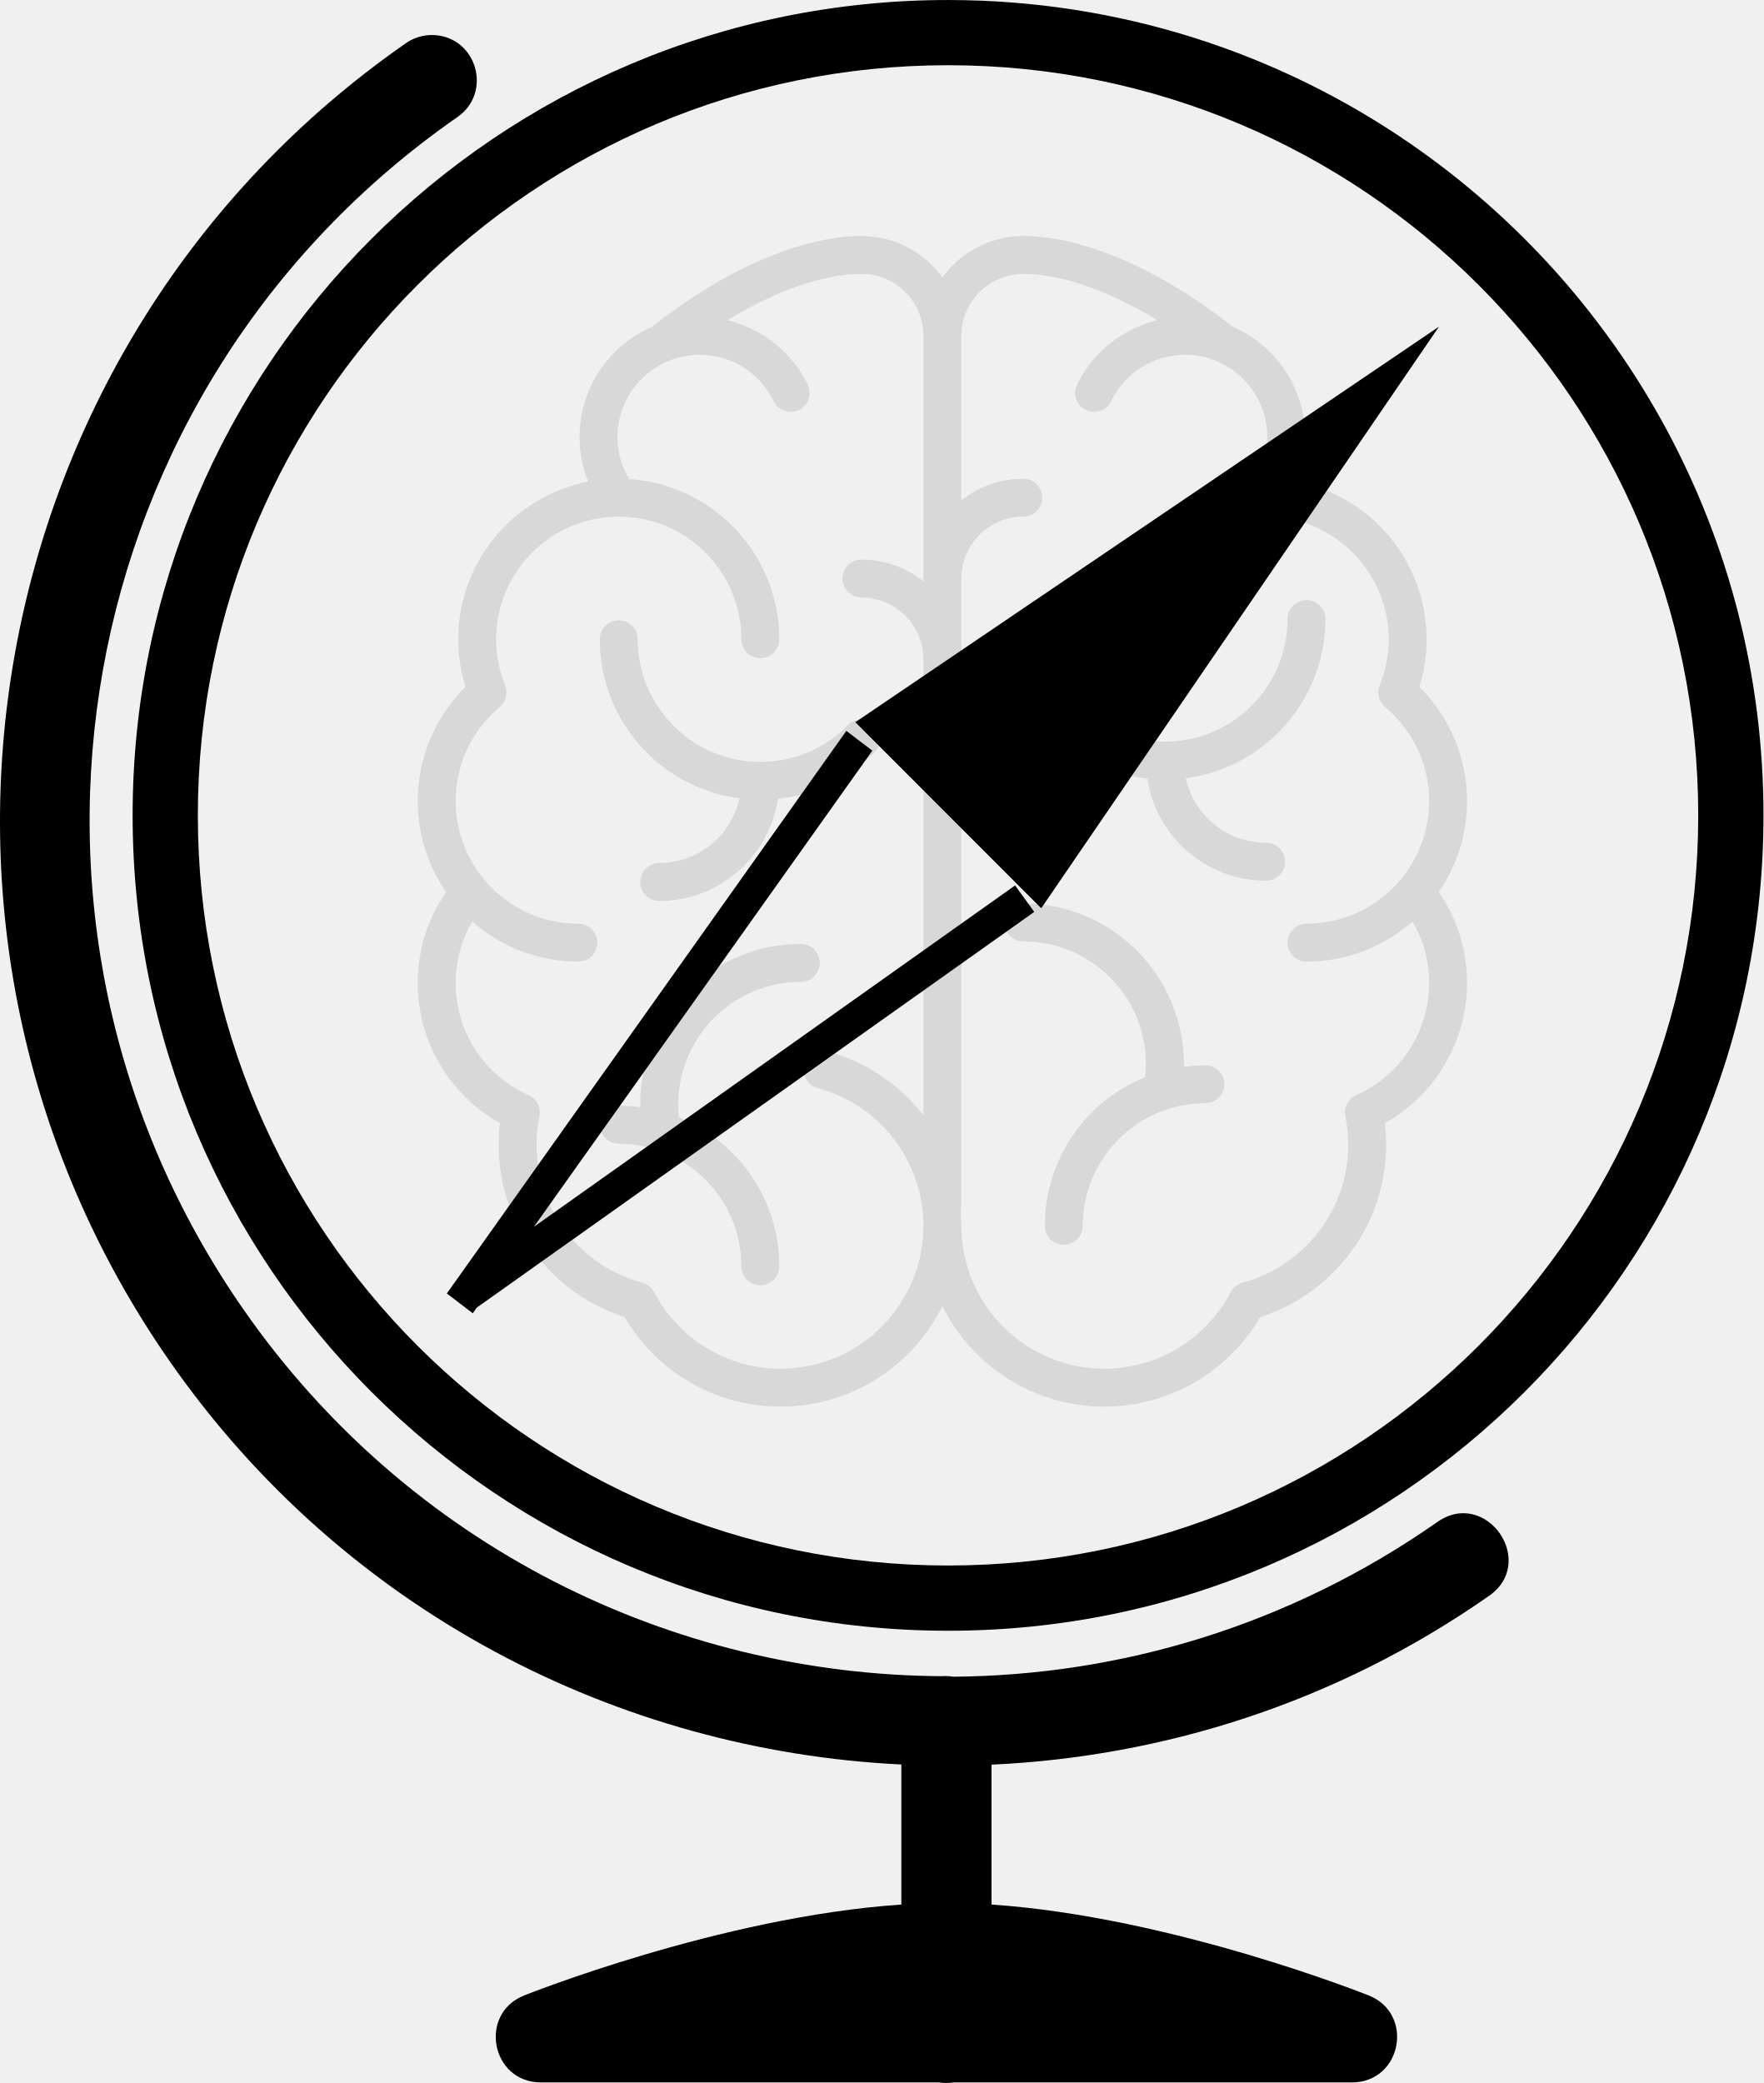
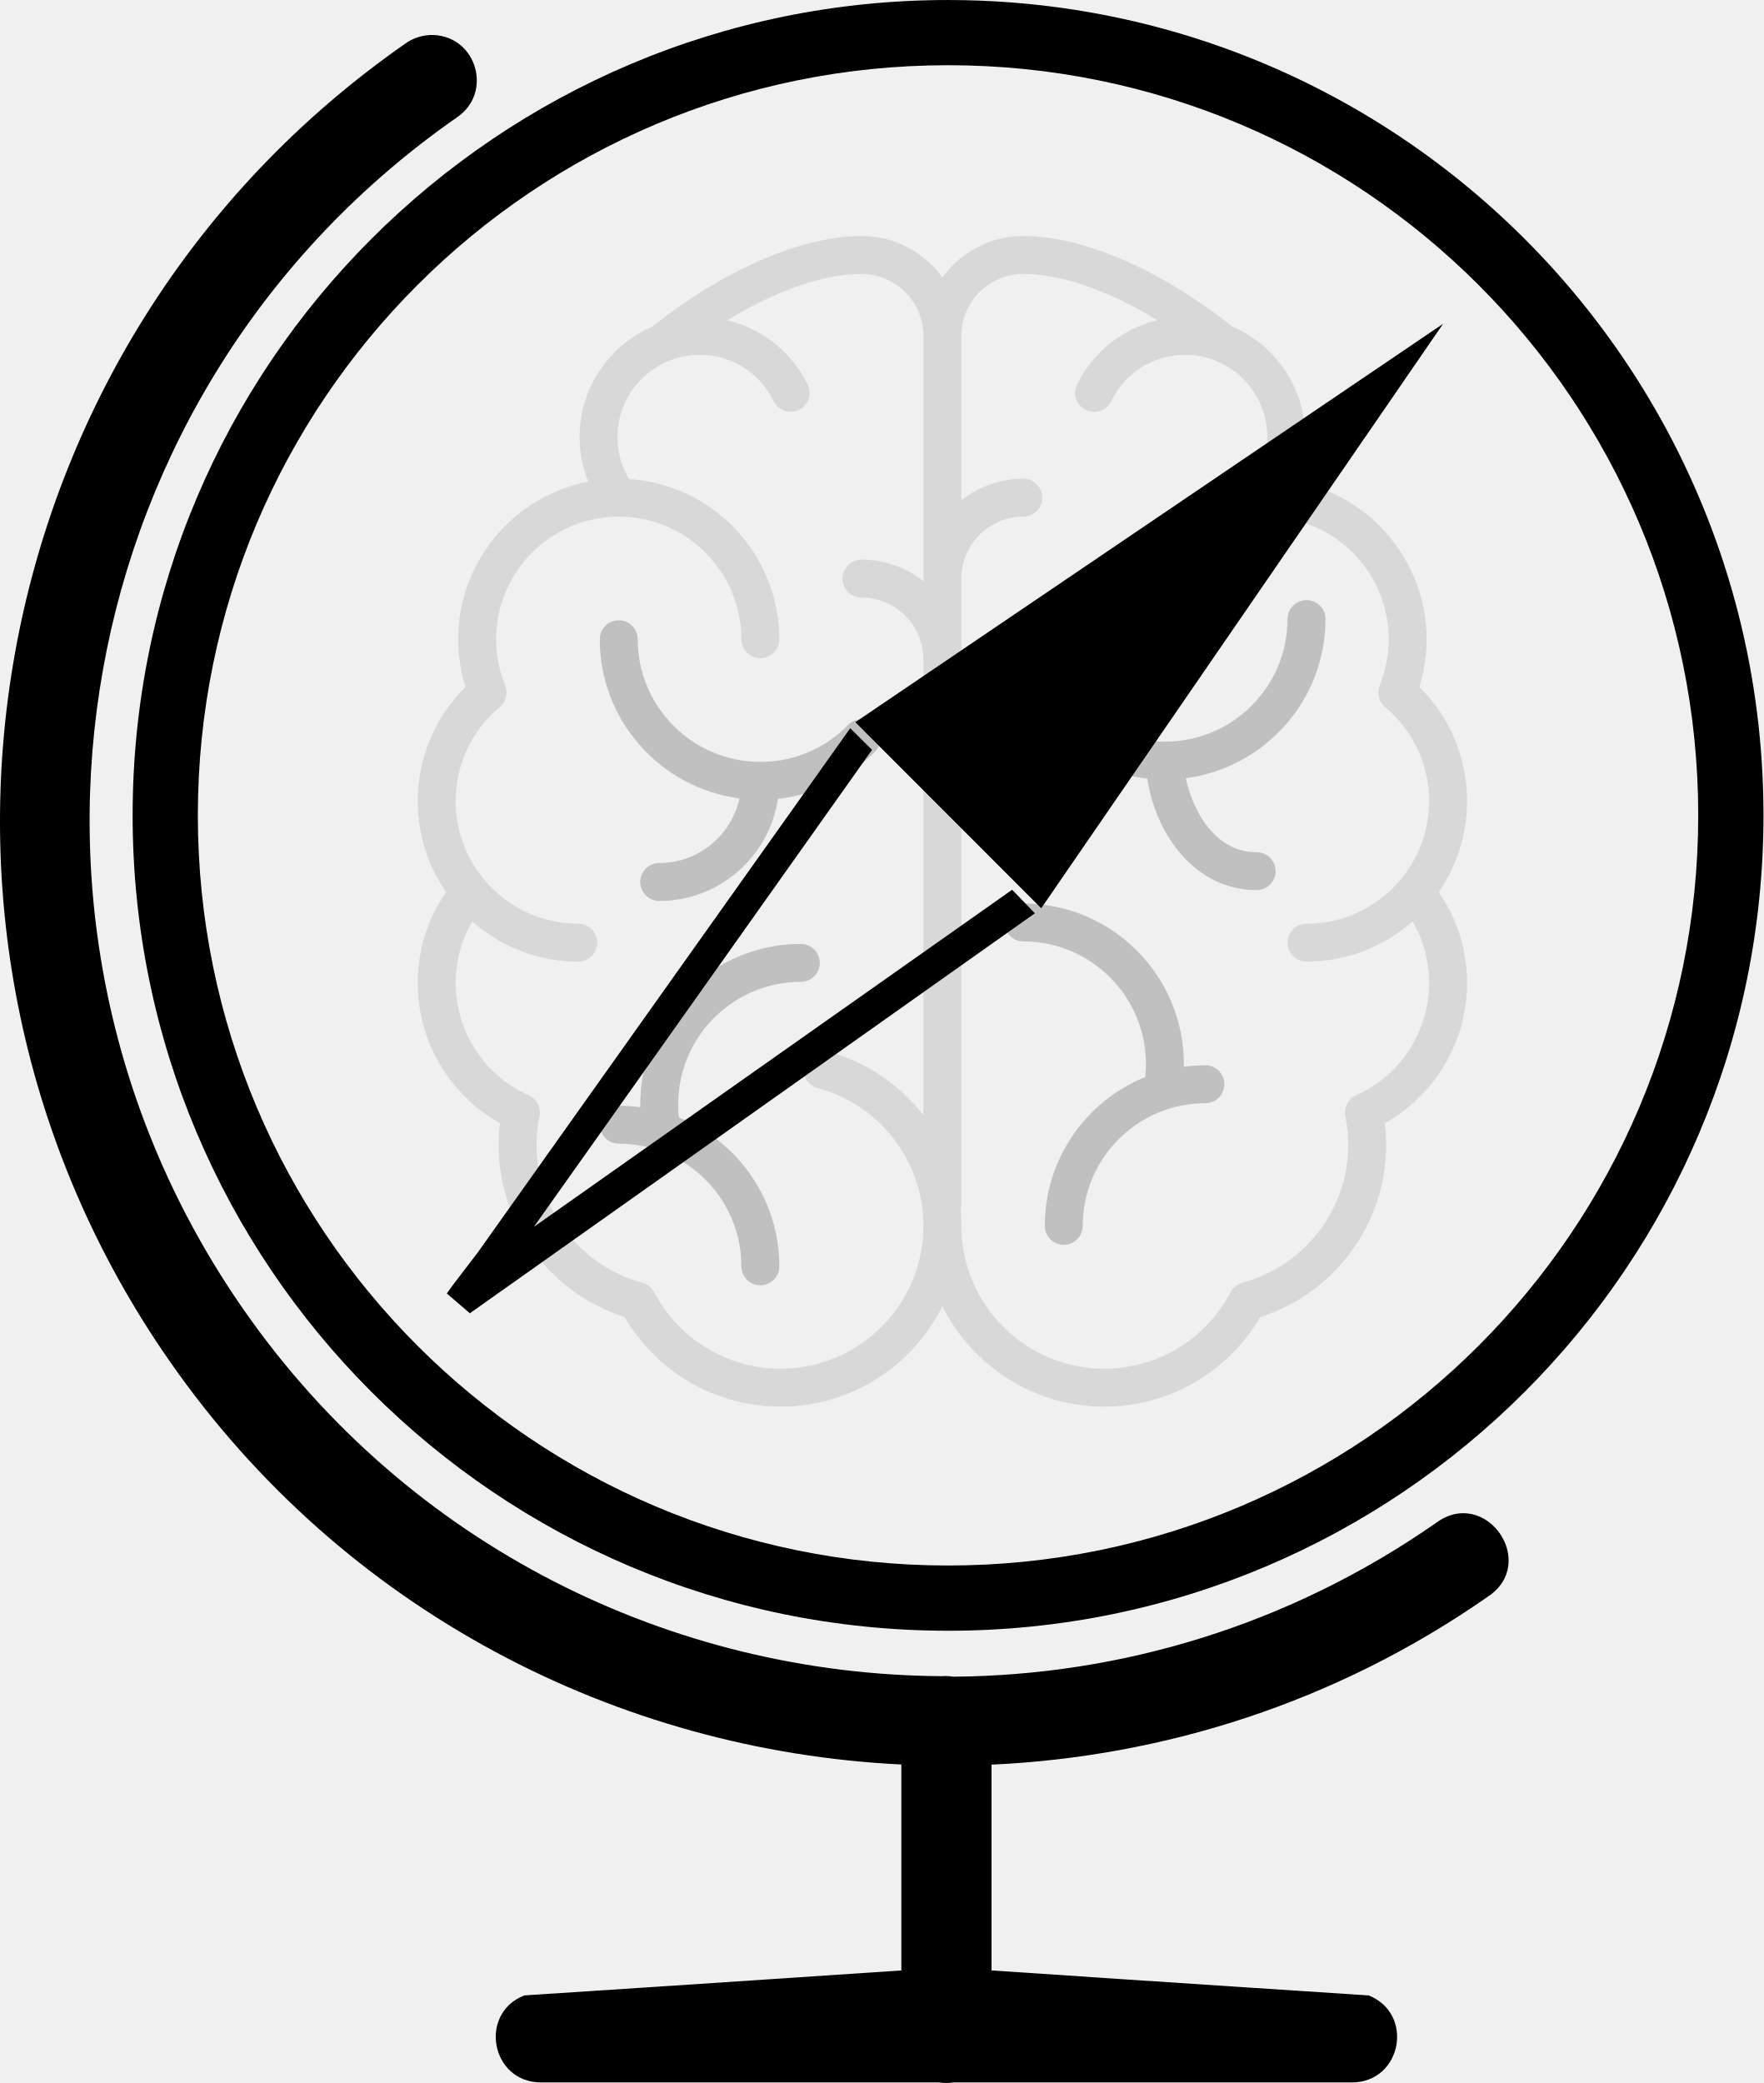
<svg xmlns="http://www.w3.org/2000/svg" width="99.154mm" height="117.128mm" viewBox="0 0 99.154 117.128" version="1.1" id="svg5" xml:space="preserve">
  <defs id="defs2" />
  <g id="layer1" transform="translate(-50.71991,-147.3859)">
-     <path style="line-height:normal;text-indent:0;text-align:start;text-decoration-line:none;text-decoration-style:solid;text-decoration-color:#000000;text-transform:none;isolation:auto;mix-blend-mode:normal;stroke-width:2.535" d="m 74.861,149.36 c -0.485,0.026 -0.953,0.191 -1.347,0.475 -24.096,16.784 -30.037,49.999 -13.253,74.095 9.804,14.074 25.216,21.898 41.139,22.674 v 7.876 c -10.185,0.688 -21.203,5.109 -21.203,5.109 -2.593,1.029 -1.864,4.881 0.926,4.891 h 22.386 c 0.274,0.045 0.553,0.045 0.827,0 h 22.411 c 2.79,-0.011 3.518,-3.862 0.925,-4.891 0,0 -11.019,-4.421 -21.203,-5.109 v -7.866 c 9.682,-0.448 19.356,-3.489 27.886,-9.431 2.916,-1.904 -0.099,-6.233 -2.896,-4.159 -8.294,5.777 -17.76,8.574 -27.144,8.644 -0.139,-0.025 -0.28,-0.037 -0.421,-0.038 -0.069,1.5e-4 -0.139,0.003 -0.208,0.009 -15.119,-0.086 -29.956,-7.24 -39.268,-20.609 -15.218,-21.848 -9.858,-51.822 11.99,-67.04 2.023,-1.364 1.14,-4.518 -1.297,-4.634 -0.084,-0.004 -0.168,-0.004 -0.252,0 z" id="path219" />
-     <path d="m 104.025,235.415 v 0 c 23.299,0 42.181,-18.882 42.181,-42.181 0,-23.299 -18.882,-42.181 -42.181,-42.181 -23.299,0 -42.181,18.882 -42.181,42.181 0,23.299 18.882,42.181 42.181,42.181 z m 0,3.668 v 0 c -25.32,0 -45.848,-20.529 -45.848,-45.848 0,-25.32 20.529,-45.848 45.848,-45.848 9.654,0 18.611,2.984 26,8.081 11.99,8.27 19.849,22.102 19.849,37.768 0,25.32 -20.529,45.848 -45.848,45.848 z m -23.289,-22.709 27.06,-19.2 1.076,1.488 -31.345,22.251 -0.225,0.318 -1.46,-1.113 0.337,-0.468 -0.009,-0.019 0.047,-0.037 22.091,-31.111 1.46,1.113 z m 50.892,-50.62 -22.363,32.702 -10.452,-10.461 z" id="path326" style="stroke-width:0.094" />
-     <g id="g3514" transform="matrix(0.1421688,0,0,0.1421688,70.79597,160.6562)" style="fill:#000000;fill-opacity:0.1">
-       <g id="g3456" style="fill:#000000;fill-opacity:0.1">
-         <path d="M 151.245,222.446 C 148.054,237.039 135.036,248 119.5,248 c -4.142,0 -7.5,3.357 -7.5,7.5 0,4.143 3.358,7.5 7.5,7.5 23.774,0 43.522,-17.557 46.966,-40.386 14.556,-1.574 27.993,-8.06 38.395,-18.677 2.899,-2.959 2.85,-7.708 -0.109,-10.606 -2.958,-2.897 -7.707,-2.851 -10.606,0.108 C 184.947,202.829 172.643,208 159.5,208 132.757,208 111,186.243 111,159.5 c 0,-4.143 -3.358,-7.5 -7.5,-7.5 -4.142,0 -7.5,3.357 -7.5,7.5 0,32.215 24.119,58.884 55.245,62.946 z" id="path3446" style="fill:#000000;fill-opacity:0.1" />
-         <path d="m 183,287.5 c 0,-4.143 -3.358,-7.5 -7.5,-7.5 -35.014,0 -63.5,28.486 -63.5,63.5 0,0.362 0.013,0.725 0.019,1.088 C 109.23,344.212 106.39,344 103.5,344 c -4.142,0 -7.5,3.357 -7.5,7.5 0,4.143 3.358,7.5 7.5,7.5 26.743,0 48.5,21.757 48.5,48.5 0,4.143 3.358,7.5 7.5,7.5 4.142,0 7.5,-3.357 7.5,-7.5 0,-26.611 -16.462,-49.437 -39.731,-58.867 -0.178,-1.699 -0.269,-3.418 -0.269,-5.133 0,-26.743 21.757,-48.5 48.5,-48.5 4.142,0 7.5,-3.357 7.5,-7.5 z" id="path3448" style="fill:#000000;fill-opacity:0.1" />
+     <path style="line-height:normal;text-indent:0;text-align:start;text-decoration-line:none;text-decoration-style:solid;text-decoration-color:#000000;text-transform:none;isolation:auto;mix-blend-mode:normal;stroke-width:2.535" d="m 74.861,149.36 c -0.485,0.026 -0.953,0.191 -1.347,0.475 -24.096,16.784 -30.037,49.999 -13.253,74.095 9.804,14.074 25.216,21.898 41.139,22.674 v 11.58 c -10.185,0.688 -21.203,1.405 -21.203,1.405 -2.593,1.029 -1.864,4.881 0.926,4.891 h 22.386 c 0.274,0.045 0.553,0.045 0.827,0 h 22.411 c 2.79,-0.011 3.518,-3.862 0.925,-4.891 0,0 -11.019,-0.717 -21.203,-1.405 v -11.571 c 9.682,-0.448 19.356,-3.489 27.886,-9.431 2.916,-1.904 -0.099,-6.233 -2.896,-4.159 -8.294,5.777 -17.76,8.574 -27.144,8.644 -0.139,-0.025 -0.28,-0.037 -0.421,-0.038 -0.069,1.5e-4 -0.139,0.003 -0.208,0.009 -15.119,-0.086 -29.956,-7.24 -39.268,-20.609 -15.218,-21.848 -9.858,-51.822 11.99,-67.04 2.023,-1.364 1.14,-4.518 -1.297,-4.634 -0.084,-0.004 -0.168,-0.004 -0.252,0 z" id="path219" />
+     <path d="m 104.025,235.415 v 0 c 23.299,0 42.181,-18.882 42.181,-42.181 0,-23.299 -18.882,-42.181 -42.181,-42.181 -23.299,0 -42.181,18.882 -42.181,42.181 0,23.299 18.882,42.181 42.181,42.181 z m 0,3.668 v 0 c -25.32,0 -45.848,-20.529 -45.848,-45.848 0,-25.32 20.529,-45.848 45.848,-45.848 9.654,0 18.611,2.984 26,8.081 11.99,8.27 19.849,22.102 19.849,37.768 0,25.32 -20.529,45.848 -45.848,45.848 z m -23.289,-22.709 26.894,-18.957 1.277,1.324 -31.693,22.437 -0.064,0.062 -1.307,-1.122 0.337,-0.468 2.158,-2.826 -2.365,3.255 22.552,-31.744 1.226,1.215 z m 51.124,-50.78 -22.595,32.862 -10.452,-10.461 z" id="path326" style="stroke-width:0.094" />
+     <g id="g3514" transform="matrix(0.1421688,0,0,0.1421688,70.79597,160.6562)" style="fill:#000000;fill-opacity:0.2">
+       <g id="g3456" style="fill:#000000;fill-opacity:0.2">
+         <path d="M 151.245,222.446 C 148.054,237.039 135.036,248 119.5,248 c -4.142,0 -7.5,3.357 -7.5,7.5 0,4.143 3.358,7.5 7.5,7.5 23.774,0 43.522,-17.557 46.966,-40.386 14.556,-1.574 27.993,-8.06 38.395,-18.677 2.899,-2.959 2.85,-7.708 -0.109,-10.606 -2.958,-2.897 -7.707,-2.851 -10.606,0.108 C 184.947,202.829 172.643,208 159.5,208 132.757,208 111,186.243 111,159.5 c 0,-4.143 -3.358,-7.5 -7.5,-7.5 -4.142,0 -7.5,3.357 -7.5,7.5 0,32.215 24.119,58.884 55.245,62.946 z" id="path3446" style="fill:#000000;fill-opacity:0.2" />
+         <path d="m 183,287.5 c 0,-4.143 -3.358,-7.5 -7.5,-7.5 -35.014,0 -63.5,28.486 -63.5,63.5 0,0.362 0.013,0.725 0.019,1.088 C 109.23,344.212 106.39,344 103.5,344 c -4.142,0 -7.5,3.357 -7.5,7.5 0,4.143 3.358,7.5 7.5,7.5 26.743,0 48.5,21.757 48.5,48.5 0,4.143 3.358,7.5 7.5,7.5 4.142,0 7.5,-3.357 7.5,-7.5 0,-26.611 -16.462,-49.437 -39.731,-58.867 -0.178,-1.699 -0.269,-3.418 -0.269,-5.133 0,-26.743 21.757,-48.5 48.5,-48.5 4.142,0 7.5,-3.357 7.5,-7.5 z" id="path3448" style="fill:#000000;fill-opacity:0.2" />
        <path d="m 439,223.5 c 0,-17.075 -6.82,-33.256 -18.875,-45.156 C 422.034,172.236 423,165.918 423,159.5 423,128.626 400.848,102.841 371.606,97.171 373.841,91.6 375,85.628 375,79.5 375,59.943 363.117,43.113 346.194,35.839 317.999,13.383 287.162,0 263.5,0 250.347,0 238.683,6.468 231.5,16.384 224.317,6.468 212.653,0 199.5,0 175.838,0 145.001,13.383 116.806,35.839 99.883,43.113 88,59.943 88,79.5 88,85.628 89.159,91.6 91.394,97.171 62.152,102.841 40,128.626 40,159.5 c 0,6.418 0.965,12.735 2.875,18.844 C 30.82,190.244 24,206.425 24,223.5 c 0,13.348 4.149,25.741 11.213,35.975 C 27.872,270.087 24,282.466 24,295.5 c 0,23.088 12.587,44.242 32.516,55.396 -0.343,2.852 -0.516,5.73 -0.516,8.604 0,31.144 20.315,58.679 49.79,68.063 12.821,21.942 36.175,35.437 61.71,35.437 27.995,0 52.269,-16.181 64,-39.674 11.731,23.493 36.005,39.674 64,39.674 25.535,0 48.889,-13.495 61.71,-35.437 29.475,-9.385 49.79,-36.92 49.79,-68.063 0,-2.874 -0.173,-5.752 -0.516,-8.604 C 426.413,339.742 439,318.588 439,295.5 439,282.466 435.128,270.087 427.787,259.475 434.851,249.241 439,236.848 439,223.5 Z M 167.5,448 c -21.029,0 -40.191,-11.594 -50.009,-30.256 -0.973,-1.849 -2.671,-3.208 -4.688,-3.751 C 88.19,407.369 71,384.961 71,359.5 c 0,-3.81 0.384,-7.626 1.141,-11.344 0.702,-3.447 -1.087,-6.92 -4.302,-8.35 C 50.32,332.018 39,314.626 39,295.5 39,286.801 41.256,278.486 45.561,271.121 56.757,280.992 71.436,287 87.5,287 91.642,287 95,283.643 95,279.5 95,275.357 91.642,272 87.5,272 60.757,272 39,250.243 39,223.5 c 0,-14.396 6.352,-27.964 17.428,-37.221 2.5,-2.09 3.365,-5.555 2.14,-8.574 C 56.2,171.869 55,165.744 55,159.5 55,132.757 76.757,111 103.5,111 c 26.743,0 48.5,21.757 48.5,48.5 0,4.143 3.358,7.5 7.5,7.5 4.142,0 7.5,-3.357 7.5,-7.5 C 167,125.858 140.698,98.257 107.579,96.145 104.577,91.127 103,85.421 103,79.5 c 0,-13.369 8.116,-24.875 19.678,-29.859 0.447,-0.133 0.885,-0.307 1.308,-0.527 C 127.568,47.752 131.447,47 135.5,47 c 12.557,0 23.767,7.021 29.256,18.325 1.81,3.727 6.298,5.281 10.023,3.47 3.726,-1.809 5.28,-6.296 3.47,-10.022 C 171.983,45.87 160.124,36.596 146.467,33.311 165.609,21.631 184.454,15 199.5,15 213.009,15 224,25.99 224,39.5 v 97.051 C 217.261,131.205 208.75,128 199.5,128 c -4.142,0 -7.5,3.357 -7.5,7.5 0,4.143 3.358,7.5 7.5,7.5 13.509,0 24.5,10.99 24.5,24.5 v 180.279 c -9.325,-12.031 -22.471,-21.111 -37.935,-25.266 -3.999,-1.071 -8.114,1.297 -9.189,5.297 -1.075,4.001 1.297,8.115 5.297,9.189 C 206.8,343.616 224,366.027 224,391.5 224,422.654 198.654,448 167.5,448 Z M 395.161,339.807 c -3.215,1.43 -5.004,4.902 -4.302,8.35 0.757,3.718 1.141,7.534 1.141,11.344 0,25.461 -17.19,47.869 -41.803,54.493 -2.017,0.543 -3.716,1.902 -4.688,3.751 C 335.691,436.406 316.529,448 295.5,448 264.346,448 239,422.654 239,391.5 c 0,-2.109 -0.098,-4.2 -0.281,-6.271 0.178,-0.641 0.281,-1.314 0.281,-2.012 V 135.5 c 0,-13.51 10.991,-24.5 24.5,-24.5 4.142,0 7.5,-3.357 7.5,-7.5 0,-4.143 -3.358,-7.5 -7.5,-7.5 -9.25,0 -17.761,3.205 -24.5,8.551 V 39.5 C 239,25.99 249.991,15 263.5,15 c 15.046,0 33.891,6.631 53.033,18.311 -13.657,3.284 -25.516,12.559 -31.782,25.462 -1.81,3.727 -0.256,8.214 3.47,10.022 3.726,1.81 8.213,0.257 10.023,-3.47 C 303.733,54.021 314.943,47 327.5,47 c 4.053,0 7.933,0.752 11.514,2.114 0.422,0.22 0.86,0.393 1.305,0.526 C 351.883,54.624 360,66.13 360,79.5 c 0,5.921 -1.577,11.627 -4.579,16.645 C 322.302,98.257 296,125.858 296,159.5 c 0,4.143 3.358,7.5 7.5,7.5 4.142,0 7.5,-3.357 7.5,-7.5 0,-26.743 21.757,-48.5 48.5,-48.5 26.743,0 48.5,21.757 48.5,48.5 0,6.244 -1.2,12.369 -3.567,18.205 -1.225,3.02 -0.36,6.484 2.14,8.574 11.075,9.257 17.427,22.825 17.427,37.221 0,26.743 -21.757,48.5 -48.5,48.5 -4.142,0 -7.5,3.357 -7.5,7.5 0,4.143 3.358,7.5 7.5,7.5 16.064,0 30.743,-6.008 41.939,-15.879 4.306,7.365 6.561,15.68 6.561,24.379 0,19.126 -11.32,36.518 -28.839,44.307 z" id="path3450" style="fill:#000000;fill-opacity:0.1" />
-         <path d="M 359.5,240 C 343.964,240 330.946,229.039 327.755,214.446 358.881,210.384 383,183.715 383,151.5 c 0,-4.143 -3.358,-7.5 -7.5,-7.5 -4.142,0 -7.5,3.357 -7.5,7.5 0,26.743 -21.757,48.5 -48.5,48.5 -13.143,0 -25.447,-5.171 -34.646,-14.561 -2.898,-2.958 -7.647,-3.007 -10.606,-0.108 -2.959,2.899 -3.008,7.647 -0.109,10.606 10.402,10.617 23.839,17.103 38.395,18.677 3.444,22.829 23.192,40.386 46.966,40.386 4.142,0 7.5,-3.357 7.5,-7.5 0,-4.143 -3.358,-7.5 -7.5,-7.5 z" id="path3452" style="fill:#000000;fill-opacity:0.1" />
-         <path d="m 335.5,328 c -2.89,0 -5.73,0.212 -8.519,0.588 0.006,-0.363 0.019,-0.726 0.019,-1.088 0,-35.014 -28.486,-63.5 -63.5,-63.5 -4.142,0 -7.5,3.357 -7.5,7.5 0,4.143 3.358,7.5 7.5,7.5 26.743,0 48.5,21.757 48.5,48.5 0,1.714 -0.091,3.434 -0.269,5.133 C 288.462,342.063 272,364.889 272,391.5 c 0,4.143 3.358,7.5 7.5,7.5 4.142,0 7.5,-3.357 7.5,-7.5 0,-26.743 21.757,-48.5 48.5,-48.5 4.142,0 7.5,-3.357 7.5,-7.5 0,-4.143 -3.358,-7.5 -7.5,-7.5 z" id="path3454" style="fill:#000000;fill-opacity:0.1" />
+         <path d="m 355.778,243.722 c -15.536,0 -24.832,-14.683 -28.023,-29.276 C 358.881,210.384 383,183.715 383,151.5 c 0,-4.143 -3.358,-7.5 -7.5,-7.5 -4.142,0 -7.5,3.357 -7.5,7.5 0,26.743 -21.757,48.5 -48.5,48.5 -13.143,0 -25.447,-5.171 -34.646,-14.561 -2.898,-2.958 -7.647,-3.007 -10.606,-0.108 -2.959,2.899 -3.008,7.647 -0.109,10.606 10.402,10.617 23.839,17.103 38.395,18.677 3.444,22.829 19.47,44.108 43.244,44.108 4.142,0 7.5,-3.357 7.5,-7.5 0,-4.143 -3.358,-7.5 -7.5,-7.5 z" id="path3452" style="fill:#000000;fill-opacity:0.2" />
+         <path d="m 335.5,328 c -2.89,0 -5.73,0.212 -8.519,0.588 0.006,-0.363 0.019,-0.726 0.019,-1.088 0,-35.014 -28.486,-63.5 -63.5,-63.5 -4.142,0 -7.5,3.357 -7.5,7.5 0,4.143 3.358,7.5 7.5,7.5 26.743,0 48.5,21.757 48.5,48.5 0,1.714 -0.091,3.434 -0.269,5.133 C 288.462,342.063 272,364.889 272,391.5 c 0,4.143 3.358,7.5 7.5,7.5 4.142,0 7.5,-3.357 7.5,-7.5 0,-26.743 21.757,-48.5 48.5,-48.5 4.142,0 7.5,-3.357 7.5,-7.5 0,-4.143 -3.358,-7.5 -7.5,-7.5 z" id="path3454" style="fill:#000000;fill-opacity:0.2" />
      </g>
-       <g id="g3458" style="fill:#000000;fill-opacity:0.1">
+       <g id="g3458" style="fill:#000000;fill-opacity:0.2">
</g>
-       <g id="g3460" style="fill:#000000;fill-opacity:0.1">
+       <g id="g3460" style="fill:#000000;fill-opacity:0.2">
</g>
-       <g id="g3462" style="fill:#000000;fill-opacity:0.1">
+       <g id="g3462" style="fill:#000000;fill-opacity:0.2">
</g>
-       <g id="g3464" style="fill:#000000;fill-opacity:0.1">
+       <g id="g3464" style="fill:#000000;fill-opacity:0.2">
</g>
-       <g id="g3466" style="fill:#000000;fill-opacity:0.1">
+       <g id="g3466" style="fill:#000000;fill-opacity:0.2">
</g>
-       <g id="g3468" style="fill:#000000;fill-opacity:0.1">
+       <g id="g3468" style="fill:#000000;fill-opacity:0.2">
</g>
-       <g id="g3470" style="fill:#000000;fill-opacity:0.1">
+       <g id="g3470" style="fill:#000000;fill-opacity:0.2">
</g>
-       <g id="g3472" style="fill:#000000;fill-opacity:0.1">
+       <g id="g3472" style="fill:#000000;fill-opacity:0.2">
</g>
-       <g id="g3474" style="fill:#000000;fill-opacity:0.1">
+       <g id="g3474" style="fill:#000000;fill-opacity:0.2">
</g>
-       <g id="g3476" style="fill:#000000;fill-opacity:0.1">
+       <g id="g3476" style="fill:#000000;fill-opacity:0.2">
</g>
-       <g id="g3478" style="fill:#000000;fill-opacity:0.1">
+       <g id="g3478" style="fill:#000000;fill-opacity:0.2">
</g>
-       <g id="g3480" style="fill:#000000;fill-opacity:0.1">
+       <g id="g3480" style="fill:#000000;fill-opacity:0.2">
</g>
-       <g id="g3482" style="fill:#000000;fill-opacity:0.1">
+       <g id="g3482" style="fill:#000000;fill-opacity:0.2">
</g>
-       <g id="g3484" style="fill:#000000;fill-opacity:0.1">
+       <g id="g3484" style="fill:#000000;fill-opacity:0.2">
</g>
-       <g id="g3486" style="fill:#000000;fill-opacity:0.1">
+       <g id="g3486" style="fill:#000000;fill-opacity:0.2">
</g>
    </g>
  </g>
  <style type="text/css" id="style139">
	.st0{fill:#BB9645;}
	.st1{fill:#0A0B0B;}
	.st2{fill:#FFFFFF;}
	.st3{fill:#231F20;}
	.st4{fill:url(#SVGID_1_);}
	.st5{fill:url(#SVGID_2_);}
	.st6{fill:url(#SVGID_3_);}
	.st7{fill:url(#SVGID_4_);}
	.st8{fill:url(#SVGID_5_);}
	.st9{fill:url(#SVGID_6_);}
	.st10{fill:url(#SVGID_7_);}
	.st11{fill:url(#SVGID_8_);}
	.st12{fill:url(#SVGID_9_);}
	.st13{fill:url(#SVGID_10_);}
	.st14{fill:url(#SVGID_11_);}
	.st15{fill:#1B1B1B;}
	.st16{fill:url(#SVGID_12_);}
	.st17{fill:url(#SVGID_13_);}
	.st18{fill:url(#SVGID_14_);}
	.st19{fill:url(#SVGID_15_);}
	.st20{fill:url(#SVGID_16_);}
	.st21{fill:url(#SVGID_17_);}
	.st22{fill:url(#SVGID_18_);}
	.st23{fill:url(#SVGID_19_);}
	.st24{fill:url(#SVGID_20_);}
	.st25{fill:url(#SVGID_21_);}
	.st26{fill:url(#SVGID_22_);}
</style>
</svg>
